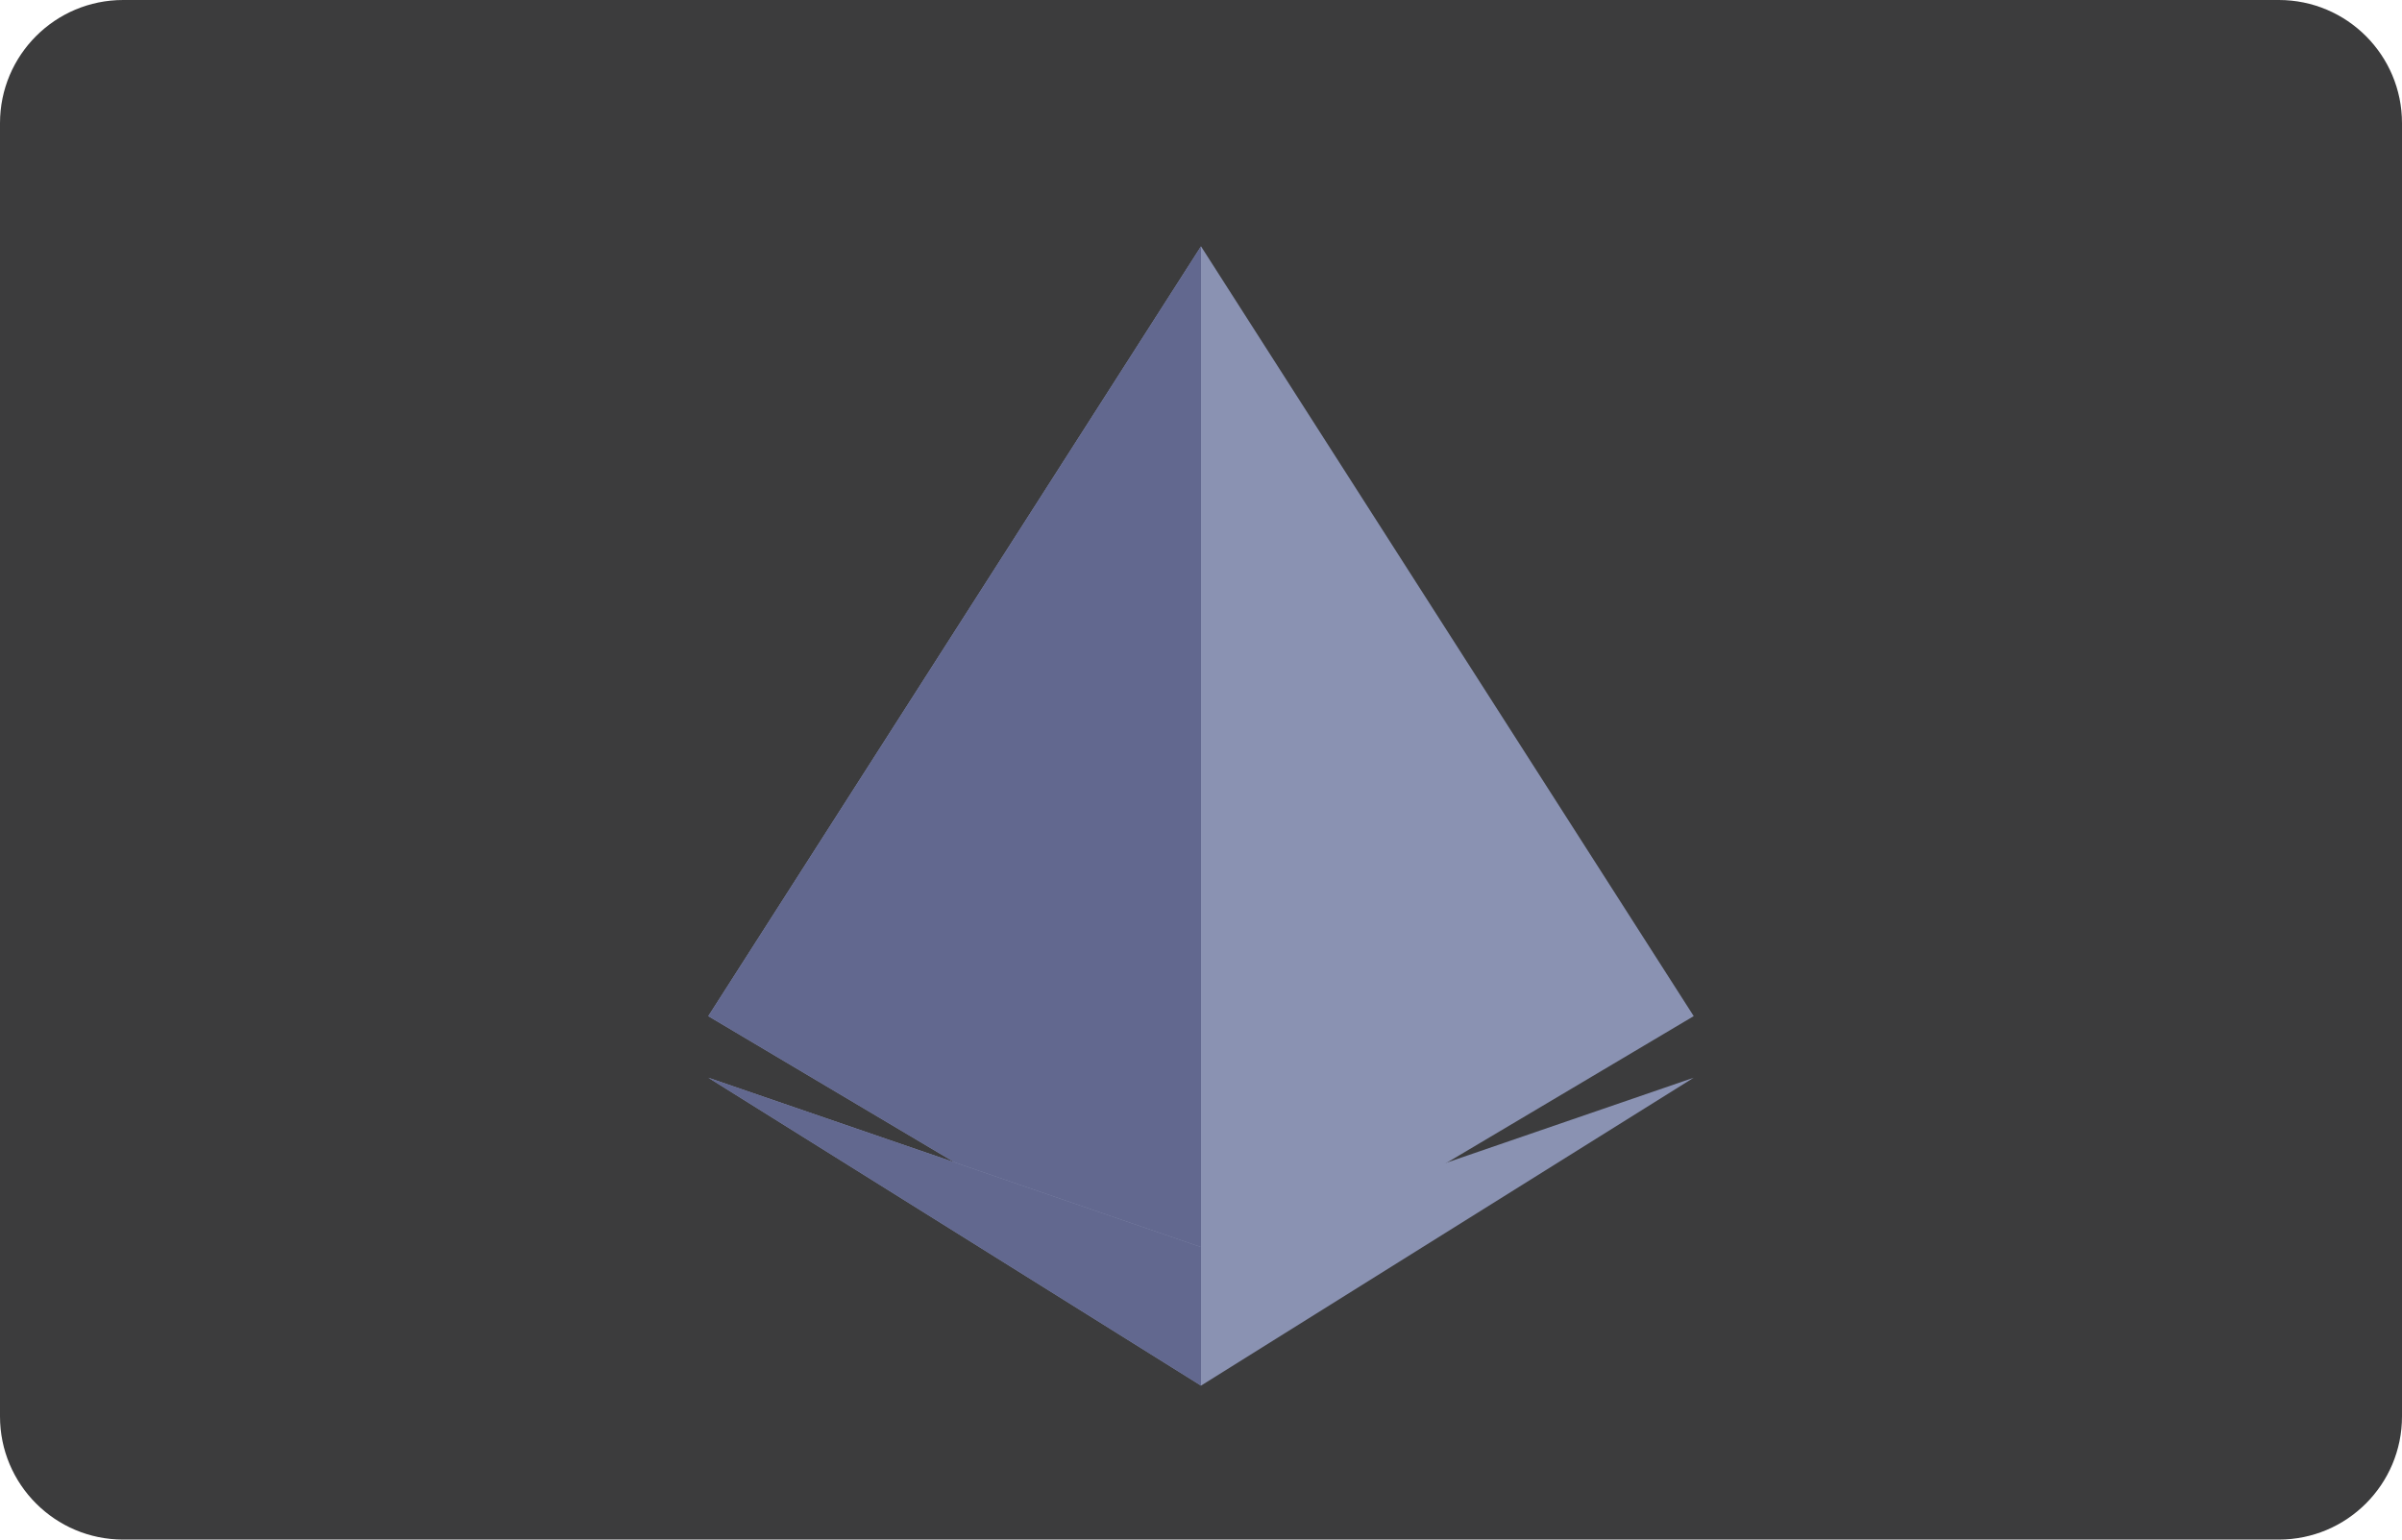
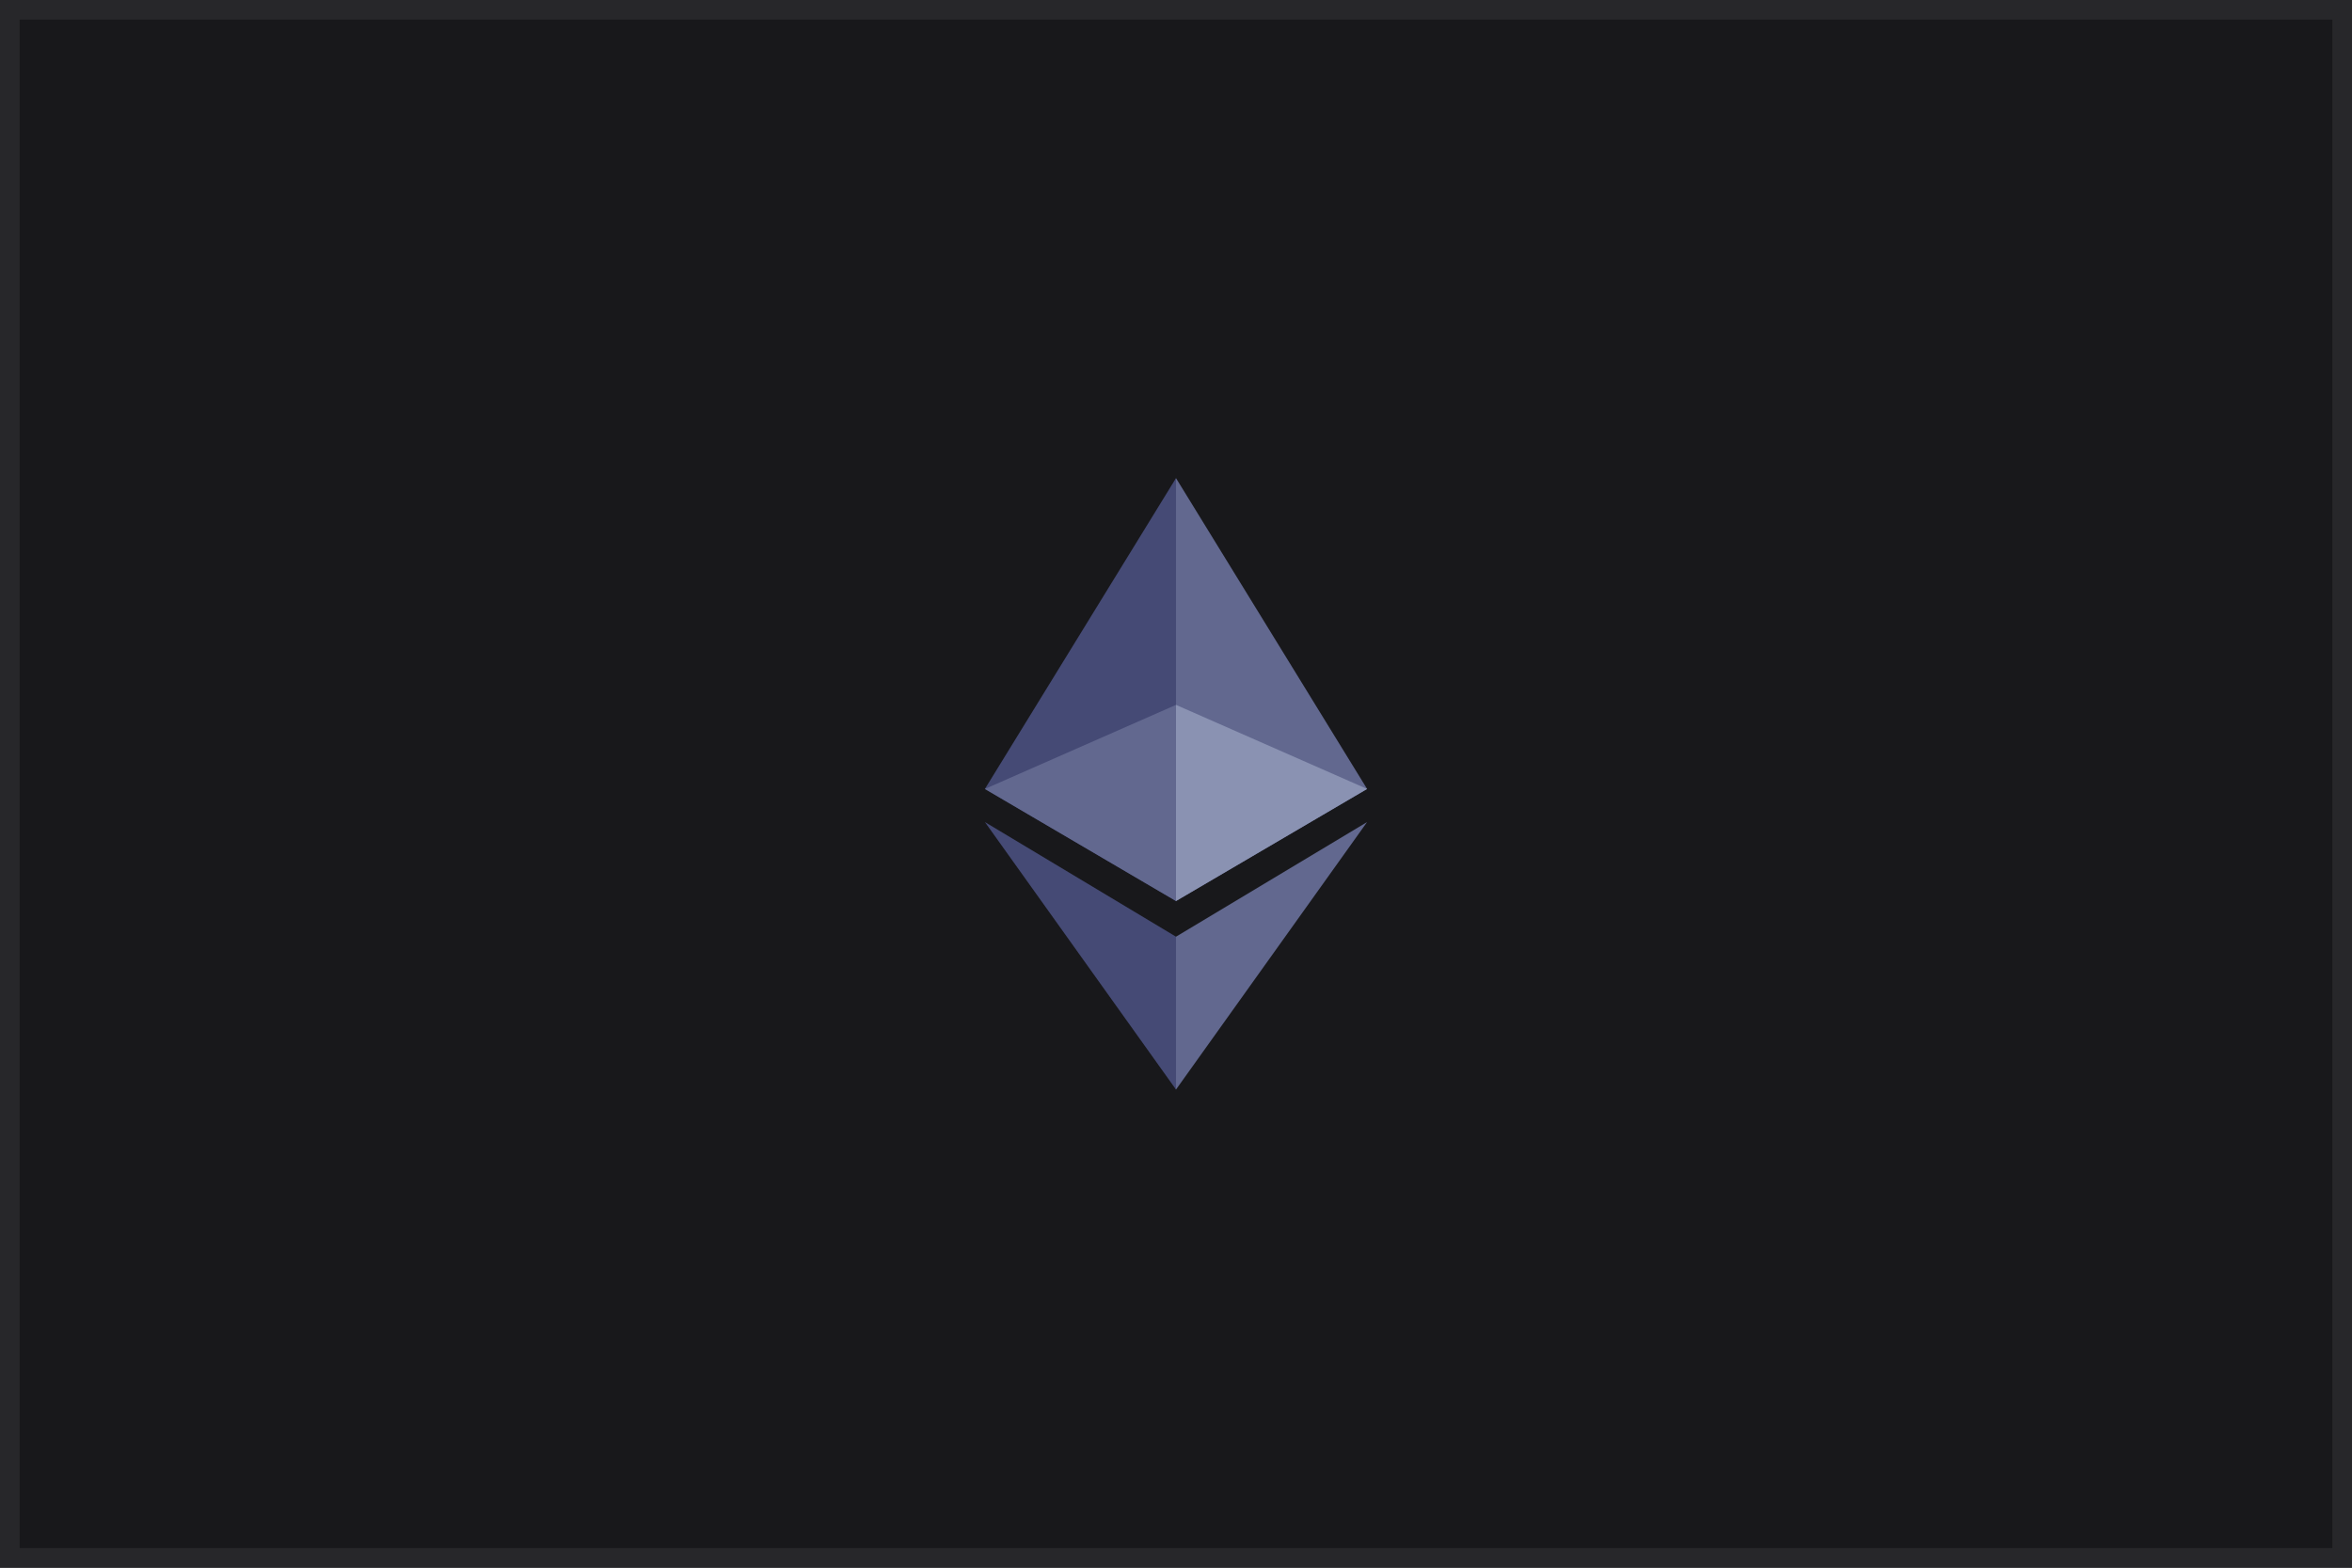
- <svg xmlns="http://www.w3.org/2000/svg" width="780" height="500" viewBox="0 0 780 500" fill="none">
-   <rect width="780" height="500" rx="40" fill="#3C3C3D" />
-   <path d="M390 80L230 330l160 95 160-95L390 80z" fill="#8A92B2" />
-   <path d="M390 80L230 330l160 95V80z" fill="#62688F" />
-   <path d="M390 450L230 350l160 55 160-55-160 100z" fill="#8A92B2" />
-   <path d="M390 450L230 350l160 55V450z" fill="#62688F" />
+ <svg xmlns="http://www.w3.org/2000/svg" width="120" height="80" viewBox="0 0 120 80" fill="none">
+   <rect width="120" height="80" fill="#18181B" />
+   <rect x="0.5" y="0.5" width="119" height="79" stroke="#27272A" stroke-width="1" />
+   <g transform="translate(60, 40) scale(1.3) translate(-12, -12)">
+     <path fill="#62688F" d="M12 0L11.8 0.7V16.4L12 16.6L19.5 12.2L12 0Z" />
+     <path fill="#454A75" d="M12 0L4.5 12.2L12 16.6V8.9V0Z" />
+     <path fill="#62688F" d="M12 18L11.9 18.1V23.7L12 24L19.5 13.5L12 18Z" />
+     <path fill="#454A75" d="M12 24V18L4.5 13.5L12 24Z" />
+     <path fill="#8A92B2" d="M12 16.6L19.5 12.2L12 8.9V16.6Z" />
+     <path fill="#62688F" d="M4.5 12.2L12 16.6V8.9L4.5 12.2Z" />
+   </g>
</svg>
